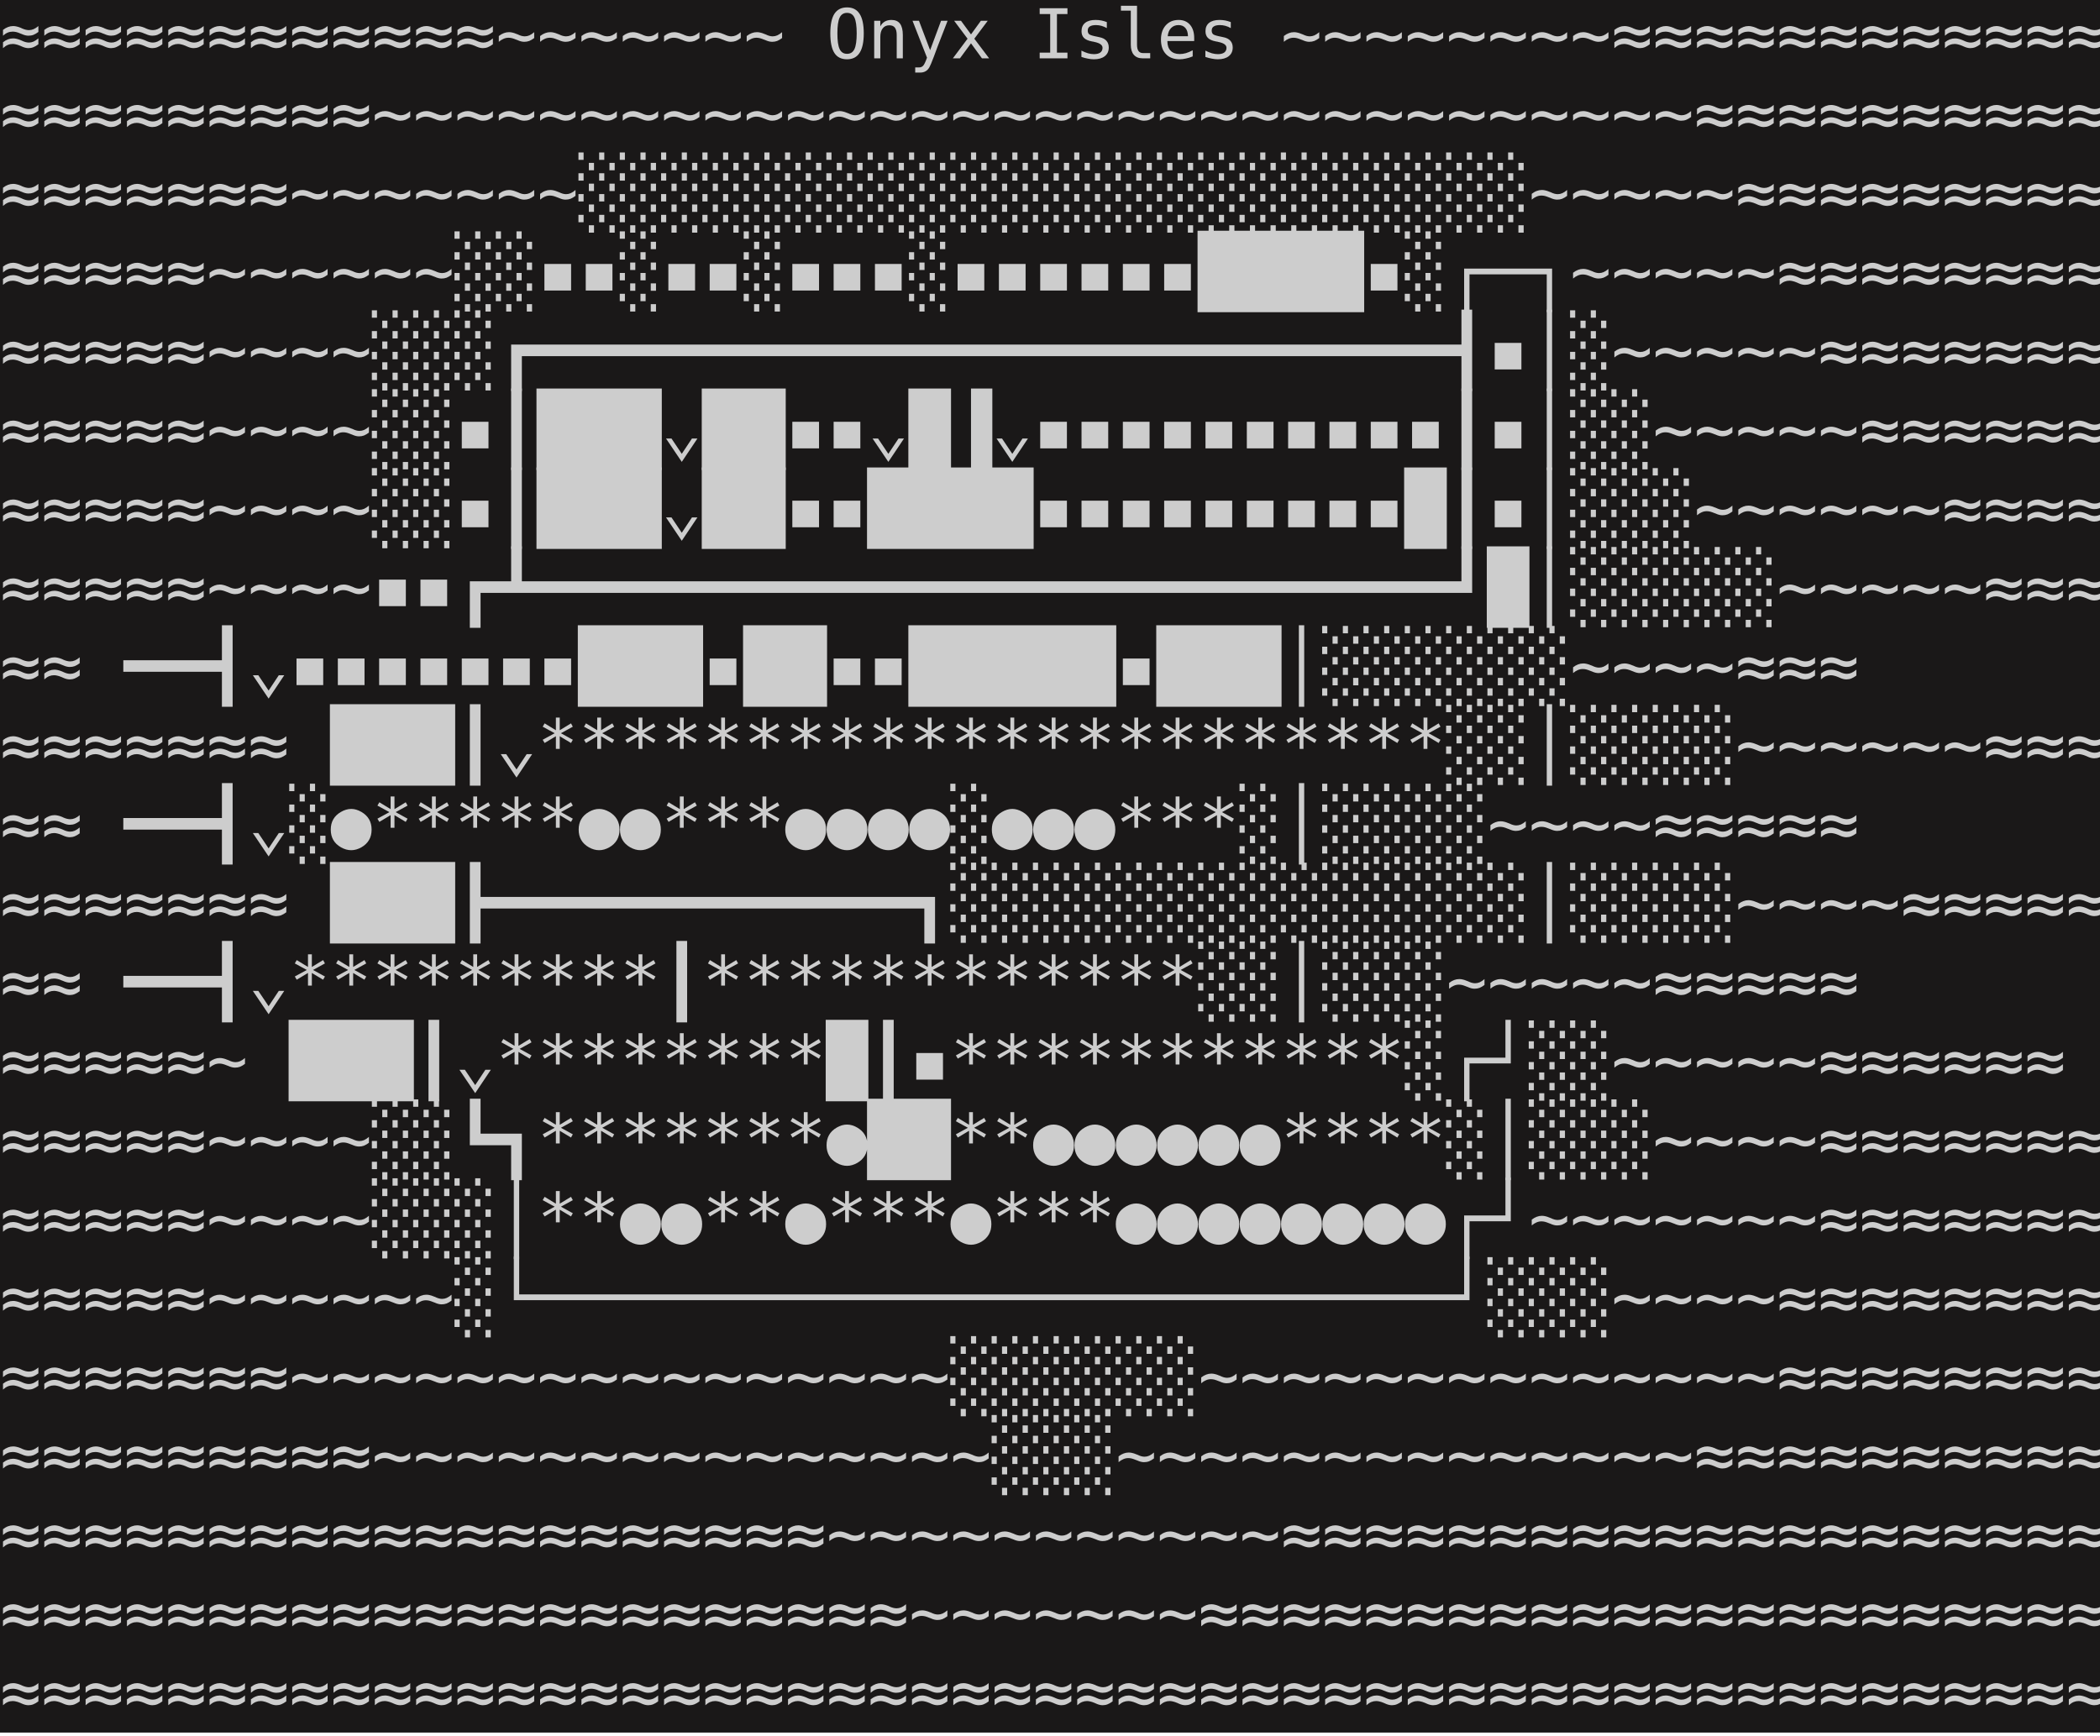
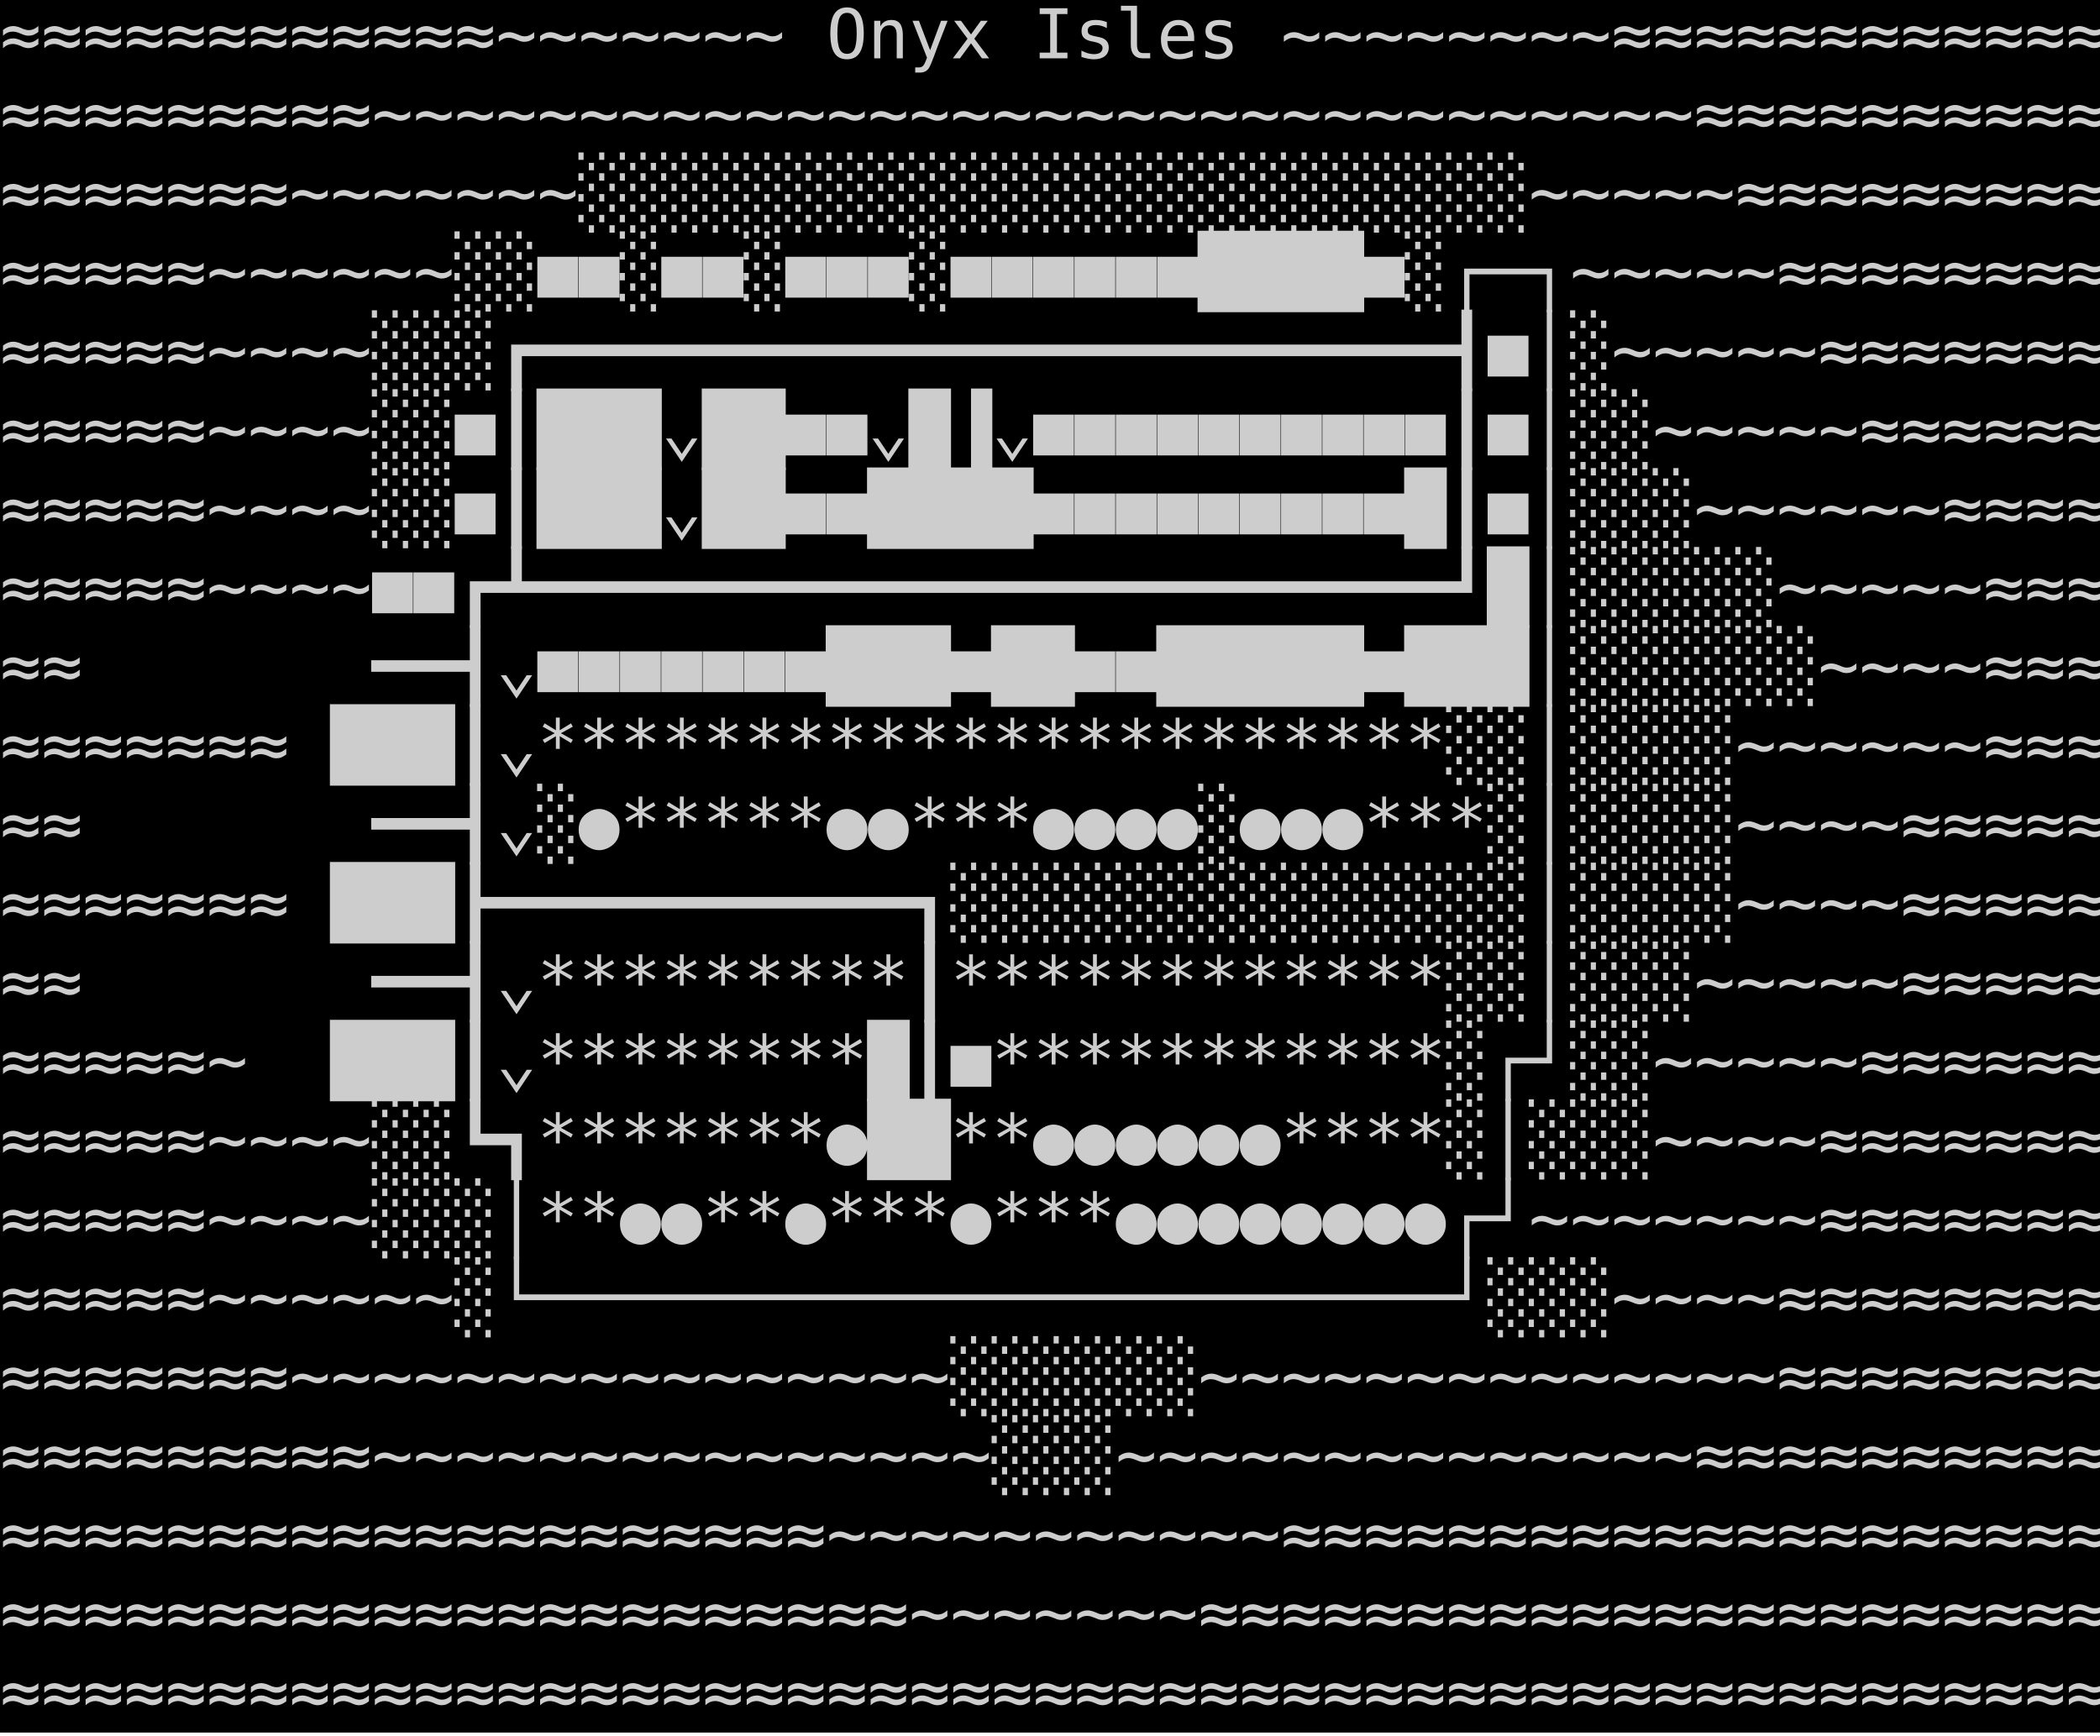
<svg xmlns="http://www.w3.org/2000/svg" version="1.1" width="306.0px" height="253.0px" viewBox="0 0 306.0 253.0" style="letter-spacing:0em;font-size:10px;font-family:'DejaVu Sans Mono';stroke:none">
-   <text y="8.5" x="0.0" style="fill:#1a1818">███████████████████████████████████████████████████</text>
-   <text y="20.0" x="0.0" style="fill:#1a1818">███████████████████████████████████████████████████</text>
-   <text y="31.5" x="0.0" style="fill:#1a1818">███████████████████████████████████████████████████</text>
-   <text y="43.0" x="0.0" style="fill:#1a1818">███████████████████████████████████████████████████</text>
-   <text y="54.5" x="0.0" style="fill:#1a1818">███████████████████████████████████████████████████</text>
-   <text y="66.0" x="0.0" style="fill:#1a1818">███████████████████████████████████████████████████</text>
-   <text y="77.5" x="0.0" style="fill:#1a1818">███████████████████████████████████████████████████</text>
-   <text y="89.0" x="0.0" style="fill:#1a1818">███████████████████████████████████████████████████</text>
-   <text y="100.5" x="0.0" style="fill:#1a1818">███████████████████████████████████████████████████</text>
-   <text y="112.0" x="0.0" style="fill:#1a1818">███████████████████████████████████████████████████</text>
-   <text y="123.5" x="0.0" style="fill:#1a1818">███████████████████████████████████████████████████</text>
-   <text y="135.0" x="0.0" style="fill:#1a1818">███████████████████████████████████████████████████</text>
-   <text y="146.5" x="0.0" style="fill:#1a1818">███████████████████████████████████████████████████</text>
-   <text y="158.0" x="0.0" style="fill:#1a1818">███████████████████████████████████████████████████</text>
-   <text y="169.5" x="0.0" style="fill:#1a1818">███████████████████████████████████████████████████</text>
-   <text y="181.0" x="0.0" style="fill:#1a1818">███████████████████████████████████████████████████</text>
-   <text y="192.5" x="0.0" style="fill:#1a1818">███████████████████████████████████████████████████</text>
-   <text y="204.0" x="0.0" style="fill:#1a1818">███████████████████████████████████████████████████</text>
-   <text y="215.5" x="0.0" style="fill:#1a1818">███████████████████████████████████████████████████</text>
-   <text y="227.0" x="0.0" style="fill:#1a1818">███████████████████████████████████████████████████</text>
-   <text y="238.5" x="0.0" style="fill:#1a1818">███████████████████████████████████████████████████</text>
-   <text y="250.0" x="0.0" style="fill:#1a1818">███████████████████████████████████████████████████</text>
-   <text y="8.5" x="0.0" style="fill:#cdcdcd">≈≈≈≈≈≈≈≈≈≈≈≈~~~~~~~ Onyx Isles ~~~~~~~~≈≈≈≈≈≈≈≈≈≈≈≈</text>
+   <text y="8.5" x="0.0" style="fill:#000000">███████████████████████████████████████████████████</text>
+   <text y="20.0" x="0.0" style="fill:#000000">███████████████████████████████████████████████████</text>
+   <text y="31.5" x="0.0" style="fill:#000000">███████████████████████████████████████████████████</text>
+   <text y="43.0" x="0.0" style="fill:#000000">███████████████████████████████████████████████████</text>
+   <text y="54.5" x="0.0" style="fill:#000000">███████████████████████████████████████████████████</text>
+   <text y="66.0" x="0.0" style="fill:#000000">███████████████████████████████████████████████████</text>
+   <text y="77.5" x="0.0" style="fill:#000000">███████████████████████████████████████████████████</text>
+   <text y="89.0" x="0.0" style="fill:#000000">███████████████████████████████████████████████████</text>
+   <text y="100.5" x="0.0" style="fill:#000000">███████████████████████████████████████████████████</text>
+   <text y="112.0" x="0.0" style="fill:#000000">███████████████████████████████████████████████████</text>
+   <text y="123.5" x="0.0" style="fill:#000000">███████████████████████████████████████████████████</text>
+   <text y="135.0" x="0.0" style="fill:#000000">███████████████████████████████████████████████████</text>
+   <text y="146.5" x="0.0" style="fill:#000000">███████████████████████████████████████████████████</text>
+   <text y="158.0" x="0.0" style="fill:#000000">███████████████████████████████████████████████████</text>
+   <text y="169.5" x="0.0" style="fill:#000000">███████████████████████████████████████████████████</text>
+   <text y="181.0" x="0.0" style="fill:#000000">███████████████████████████████████████████████████</text>
+   <text y="192.5" x="0.0" style="fill:#000000">███████████████████████████████████████████████████</text>
+   <text y="204.0" x="0.0" style="fill:#000000">███████████████████████████████████████████████████</text>
+   <text y="215.5" x="0.0" style="fill:#000000">███████████████████████████████████████████████████</text>
+   <text y="227.0" x="0.0" style="fill:#000000">███████████████████████████████████████████████████</text>
+   <text y="238.5" x="0.0" style="fill:#000000">███████████████████████████████████████████████████</text>
+   <text y="250.0" x="0.0" style="fill:#000000">███████████████████████████████████████████████████</text>
+   <text y="8.5" x="0.0" style="fill:#cdcdcd">≈≈≈≈≈≈≈≈≈≈≈≈~~~~~~~ Onyx Isles ~~~~~~~~≈≈≈≈≈≈≈≈≈≈≈≈</text>
  <text y="20.0" x="0.0" style="fill:#cdcdcd">≈≈≈≈≈≈≈≈≈~~~~~~~~~~~~~~~~~~~~~~~~~~~~~~~~≈≈≈≈≈≈≈≈≈≈</text>
  <text y="31.5" x="0.0" style="fill:#cdcdcd">≈≈≈≈≈≈≈~~~~~~~░░░░░░░░░░░░░░░░░░░░░░░~~~~~≈≈≈≈≈≈≈≈≈</text>
-   <text y="43.0" x="0.0" style="fill:#cdcdcd">≈≈≈≈≈~~~~~~░░▪▪░▪▪░▪▪▪░▪▪▪▪▪▪████▪░┌─┐~~~~~≈≈≈≈≈≈≈≈</text>
-   <text y="54.5" x="0.0" style="fill:#cdcdcd">≈≈≈≈≈~~~~░░░┏━━━━━━━━━━━━━━━━━━━━━━┫▪│░~~~~~≈≈≈≈≈≈≈</text>
-   <text y="66.0" x="0.0" style="fill:#cdcdcd">≈≈≈≈≈~~~~░░▪┃███⌄██▪▪⌄█▐⌄▪▪▪▪▪▪▪▪▪▪┃▪│░░~~~~~≈≈≈≈≈≈</text>
-   <text y="77.5" x="0.0" style="fill:#cdcdcd">≈≈≈≈≈~~~~░░▪┃███⌄██▪▪████▪▪▪▪▪▪▪▪▪█┃▪│░░░~~~~~~≈≈≈≈</text>
-   <text y="89.0" x="0.0" style="fill:#cdcdcd">≈≈≈≈≈~~~~▪▪┏┻━━━━━━━━━━━━━━━━━━━━━━┛█│░░░░░~~~~~≈≈≈</text>
-   <text y="100.5" x="0.0" style="fill:#cdcdcd">≈≈       ━━┫⌄▪▪▪▪▪▪▪███▪██▪▪█████▪███│░░░░░░~~~~≈≈≈</text>
-   <text y="112.0" x="0.0" style="fill:#cdcdcd">≈≈≈≈≈≈≈ ███┃⌄**********************░░│░░░░~~~~~~≈≈≈</text>
-   <text y="123.5" x="0.0" style="fill:#cdcdcd">≈≈       ━━┫⌄░●*****●●***●●●●░●●●***░│░░░░~~~~≈≈≈≈≈</text>
-   <text y="135.0" x="0.0" style="fill:#cdcdcd">≈≈≈≈≈≈≈ ███┣━━━━━━━━━━┓░░░░░░░░░░░░░░│░░░░~~~~≈≈≈≈≈</text>
-   <text y="146.5" x="0.0" style="fill:#cdcdcd">≈≈       ━━┫⌄*********┃************░░│░░░~~~~~≈≈≈≈≈</text>
-   <text y="158.0" x="0.0" style="fill:#cdcdcd">≈≈≈≈≈~  ███┃⌄********█┃▪***********░┌┘░░~~~~~≈≈≈≈≈≈</text>
+   <text y="43.0" x="0.0" style="fill:#cdcdcd">≈≈≈≈≈~~~~~~░░■■░■■░■■■░■■■■■■████■░┌─┐~~~~~≈≈≈≈≈≈≈≈</text>
+   <text y="54.5" x="0.0" style="fill:#cdcdcd">≈≈≈≈≈~~~~░░░┏━━━━━━━━━━━━━━━━━━━━━━┫■│░~~~~~≈≈≈≈≈≈≈</text>
+   <text y="66.0" x="0.0" style="fill:#cdcdcd">≈≈≈≈≈~~~~░░■┃███⌄██■■⌄█▐⌄■■■■■■■■■■┃■│░░~~~~~≈≈≈≈≈≈</text>
+   <text y="77.5" x="0.0" style="fill:#cdcdcd">≈≈≈≈≈~~~~░░■┃███⌄██■■████■■■■■■■■■█┃■│░░░~~~~~~≈≈≈≈</text>
+   <text y="89.0" x="0.0" style="fill:#cdcdcd">≈≈≈≈≈~~~~■■┏┻━━━━━━━━━━━━━━━━━━━━━━┛█│░░░░░~~~~~≈≈≈</text>
+   <text y="100.5" x="0.0" style="fill:#cdcdcd">≈≈       ━━┫⌄■■■■■■■███■██■■█████■███│░░░░░░~~~~≈≈≈</text>
+   <text y="112.0" x="0.0" style="fill:#cdcdcd">≈≈≈≈≈≈≈ ███┃⌄**********************░░│░░░░~~~~~~≈≈≈</text>
+   <text y="123.5" x="0.0" style="fill:#cdcdcd">≈≈       ━━┫⌄░●*****●●***●●●●░●●●***░│░░░░~~~~≈≈≈≈≈</text>
+   <text y="135.0" x="0.0" style="fill:#cdcdcd">≈≈≈≈≈≈≈ ███┣━━━━━━━━━━┓░░░░░░░░░░░░░░│░░░░~~~~≈≈≈≈≈</text>
+   <text y="146.5" x="0.0" style="fill:#cdcdcd">≈≈       ━━┫⌄*********┃************░░│░░░~~~~~≈≈≈≈≈</text>
+   <text y="158.0" x="0.0" style="fill:#cdcdcd">≈≈≈≈≈~  ███┃⌄********█┃■***********░┌┘░░~~~~~≈≈≈≈≈≈</text>
  <text y="169.5" x="0.0" style="fill:#cdcdcd">≈≈≈≈≈~~~~░░┗┓*******●██**●●●●●●****░│░░░~~~~≈≈≈≈≈≈≈</text>
  <text y="181.0" x="0.0" style="fill:#cdcdcd">≈≈≈≈≈~~~~░░░│**●●**●***●***●●●●●●●●┌┘~~~~~~~≈≈≈≈≈≈≈</text>
  <text y="192.5" x="0.0" style="fill:#cdcdcd">≈≈≈≈≈~~~~~~░└──────────────────────┘░░░~~~~≈≈≈≈≈≈≈≈</text>
  <text y="204.0" x="0.0" style="fill:#cdcdcd">≈≈≈≈≈≈≈~~~~~~~~~~~~~~~~░░░░░░~~~~~~~~~~~~~~≈≈≈≈≈≈≈≈</text>
  <text y="215.5" x="0.0" style="fill:#cdcdcd">≈≈≈≈≈≈≈≈≈~~~~~~~~~~~~~~~░░░~~~~~~~~~~~~~~≈≈≈≈≈≈≈≈≈≈</text>
  <text y="227.0" x="0.0" style="fill:#cdcdcd">≈≈≈≈≈≈≈≈≈≈≈≈≈≈≈≈≈≈≈≈~~~~~~~~~~~≈≈≈≈≈≈≈≈≈≈≈≈≈≈≈≈≈≈≈≈</text>
  <text y="238.5" x="0.0" style="fill:#cdcdcd">≈≈≈≈≈≈≈≈≈≈≈≈≈≈≈≈≈≈≈≈≈≈~~~~~~~≈≈≈≈≈≈≈≈≈≈≈≈≈≈≈≈≈≈≈≈≈≈</text>
  <text y="250.0" x="0.0" style="fill:#cdcdcd">≈≈≈≈≈≈≈≈≈≈≈≈≈≈≈≈≈≈≈≈≈≈≈≈≈≈≈≈≈≈≈≈≈≈≈≈≈≈≈≈≈≈≈≈≈≈≈≈≈≈≈</text>
</svg>
